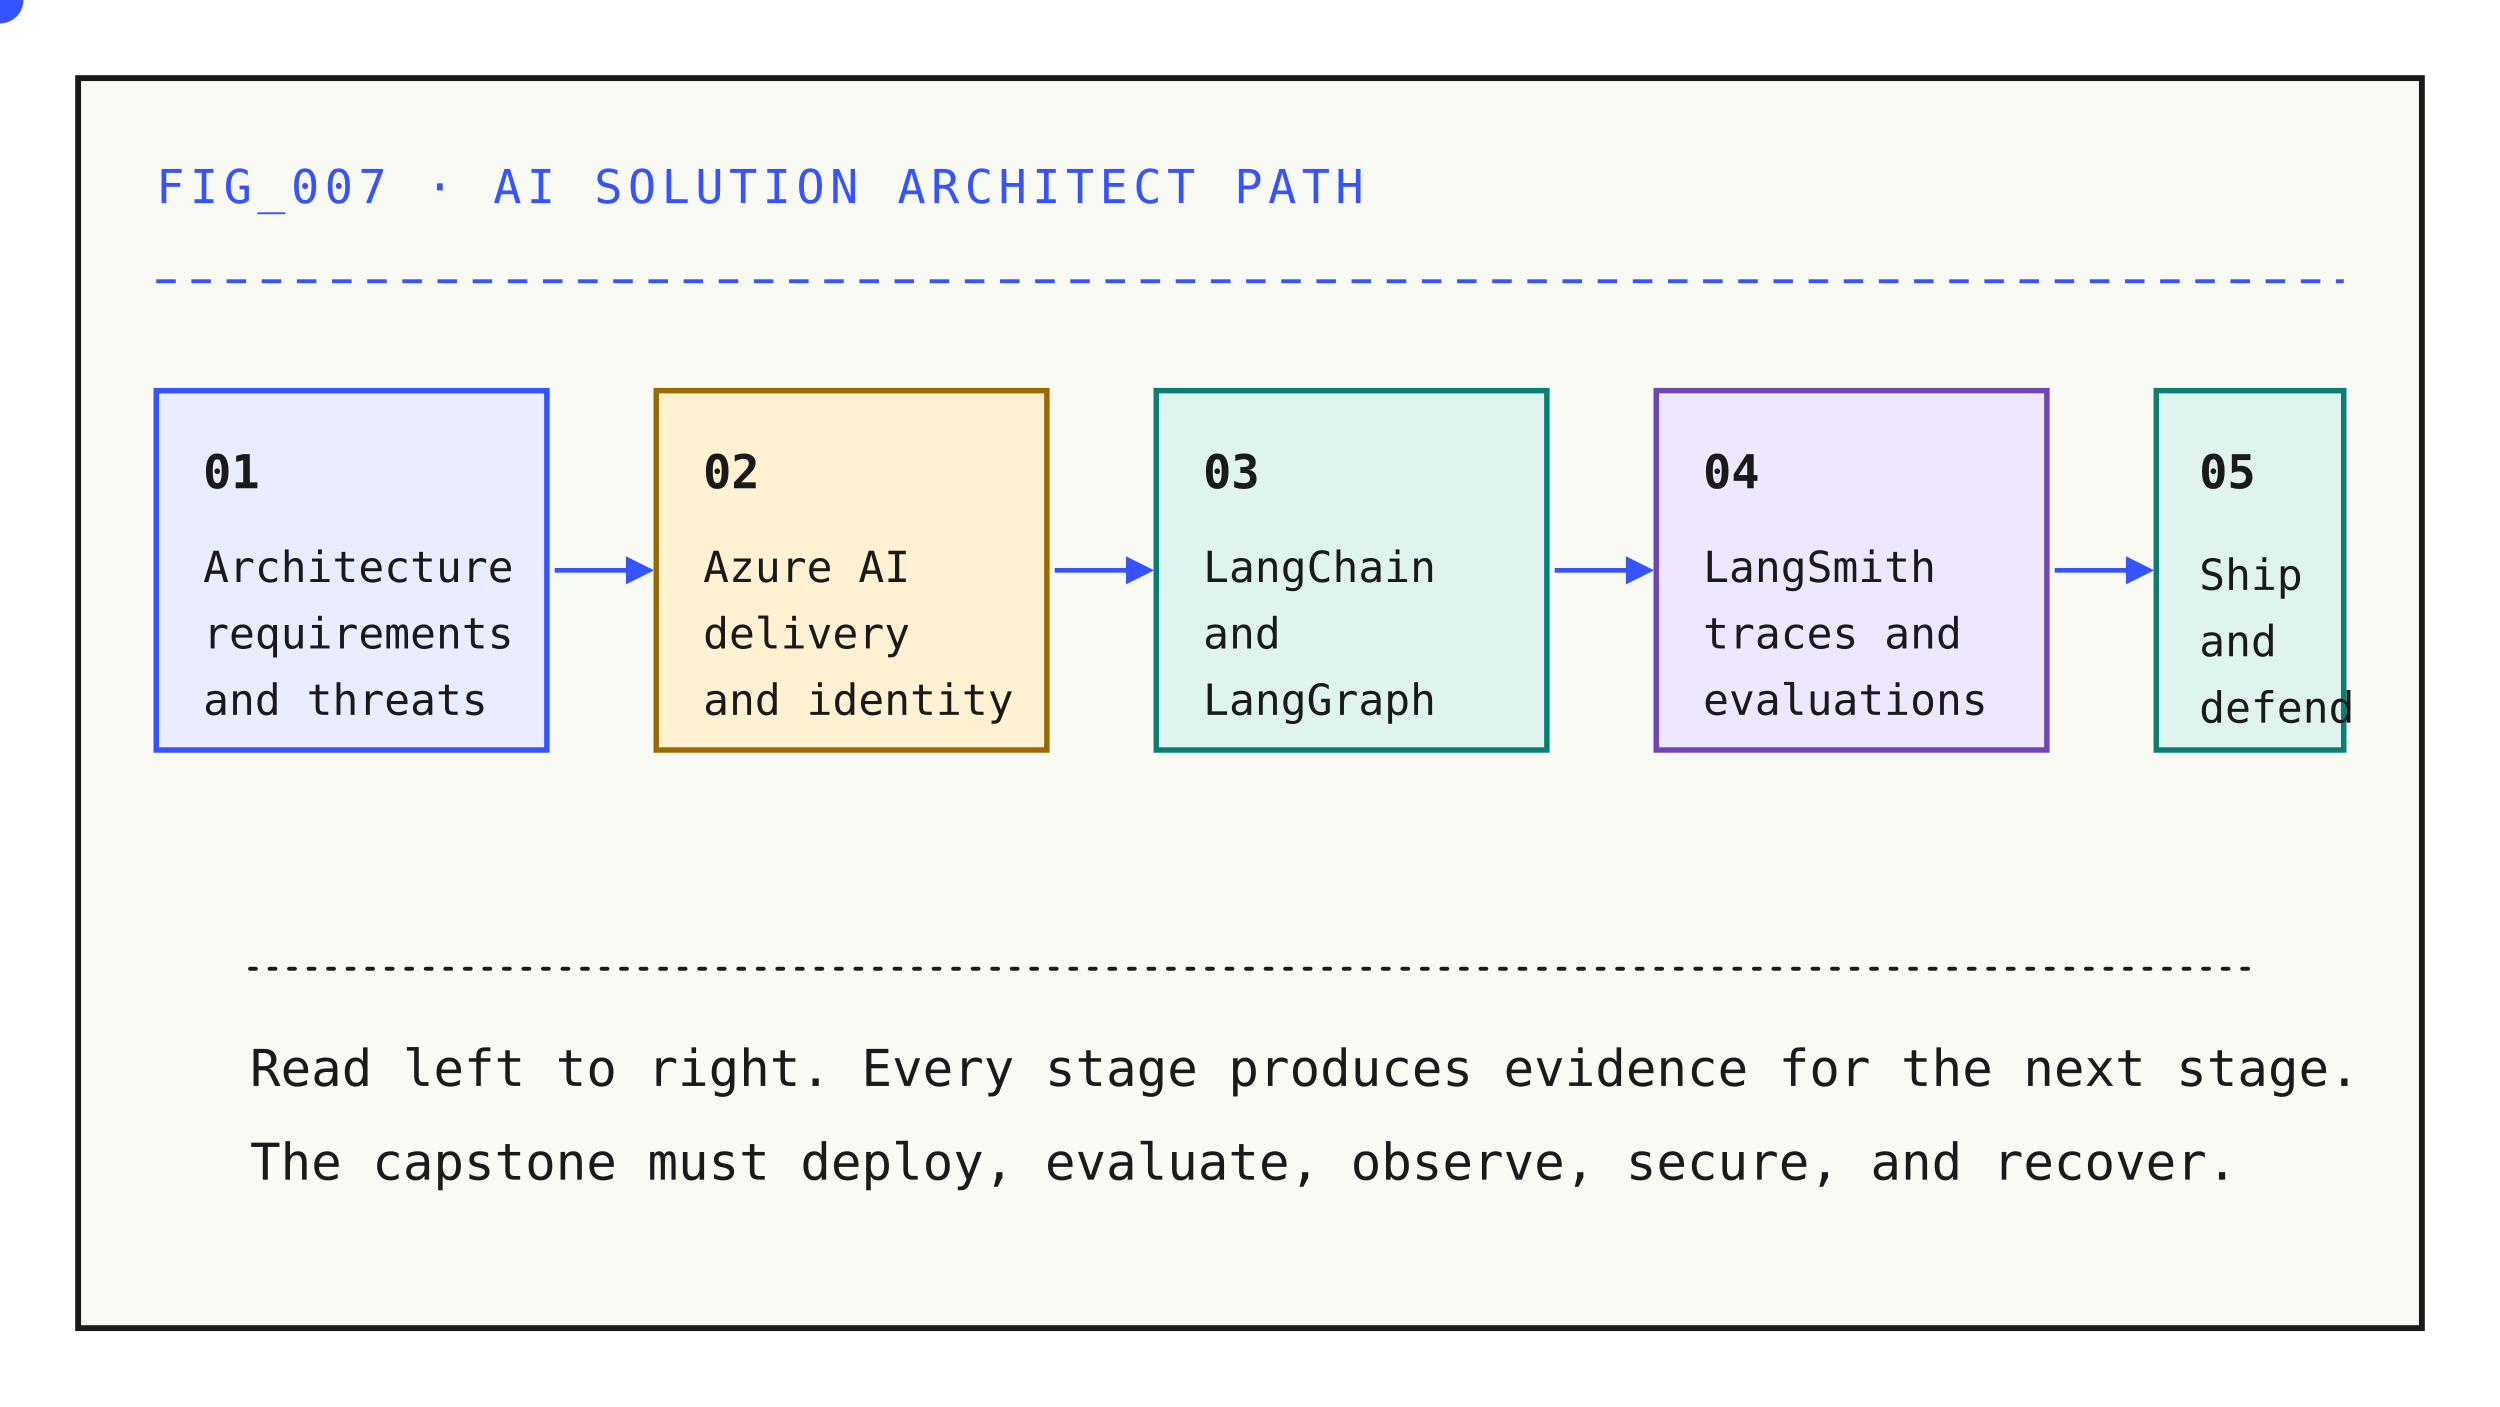
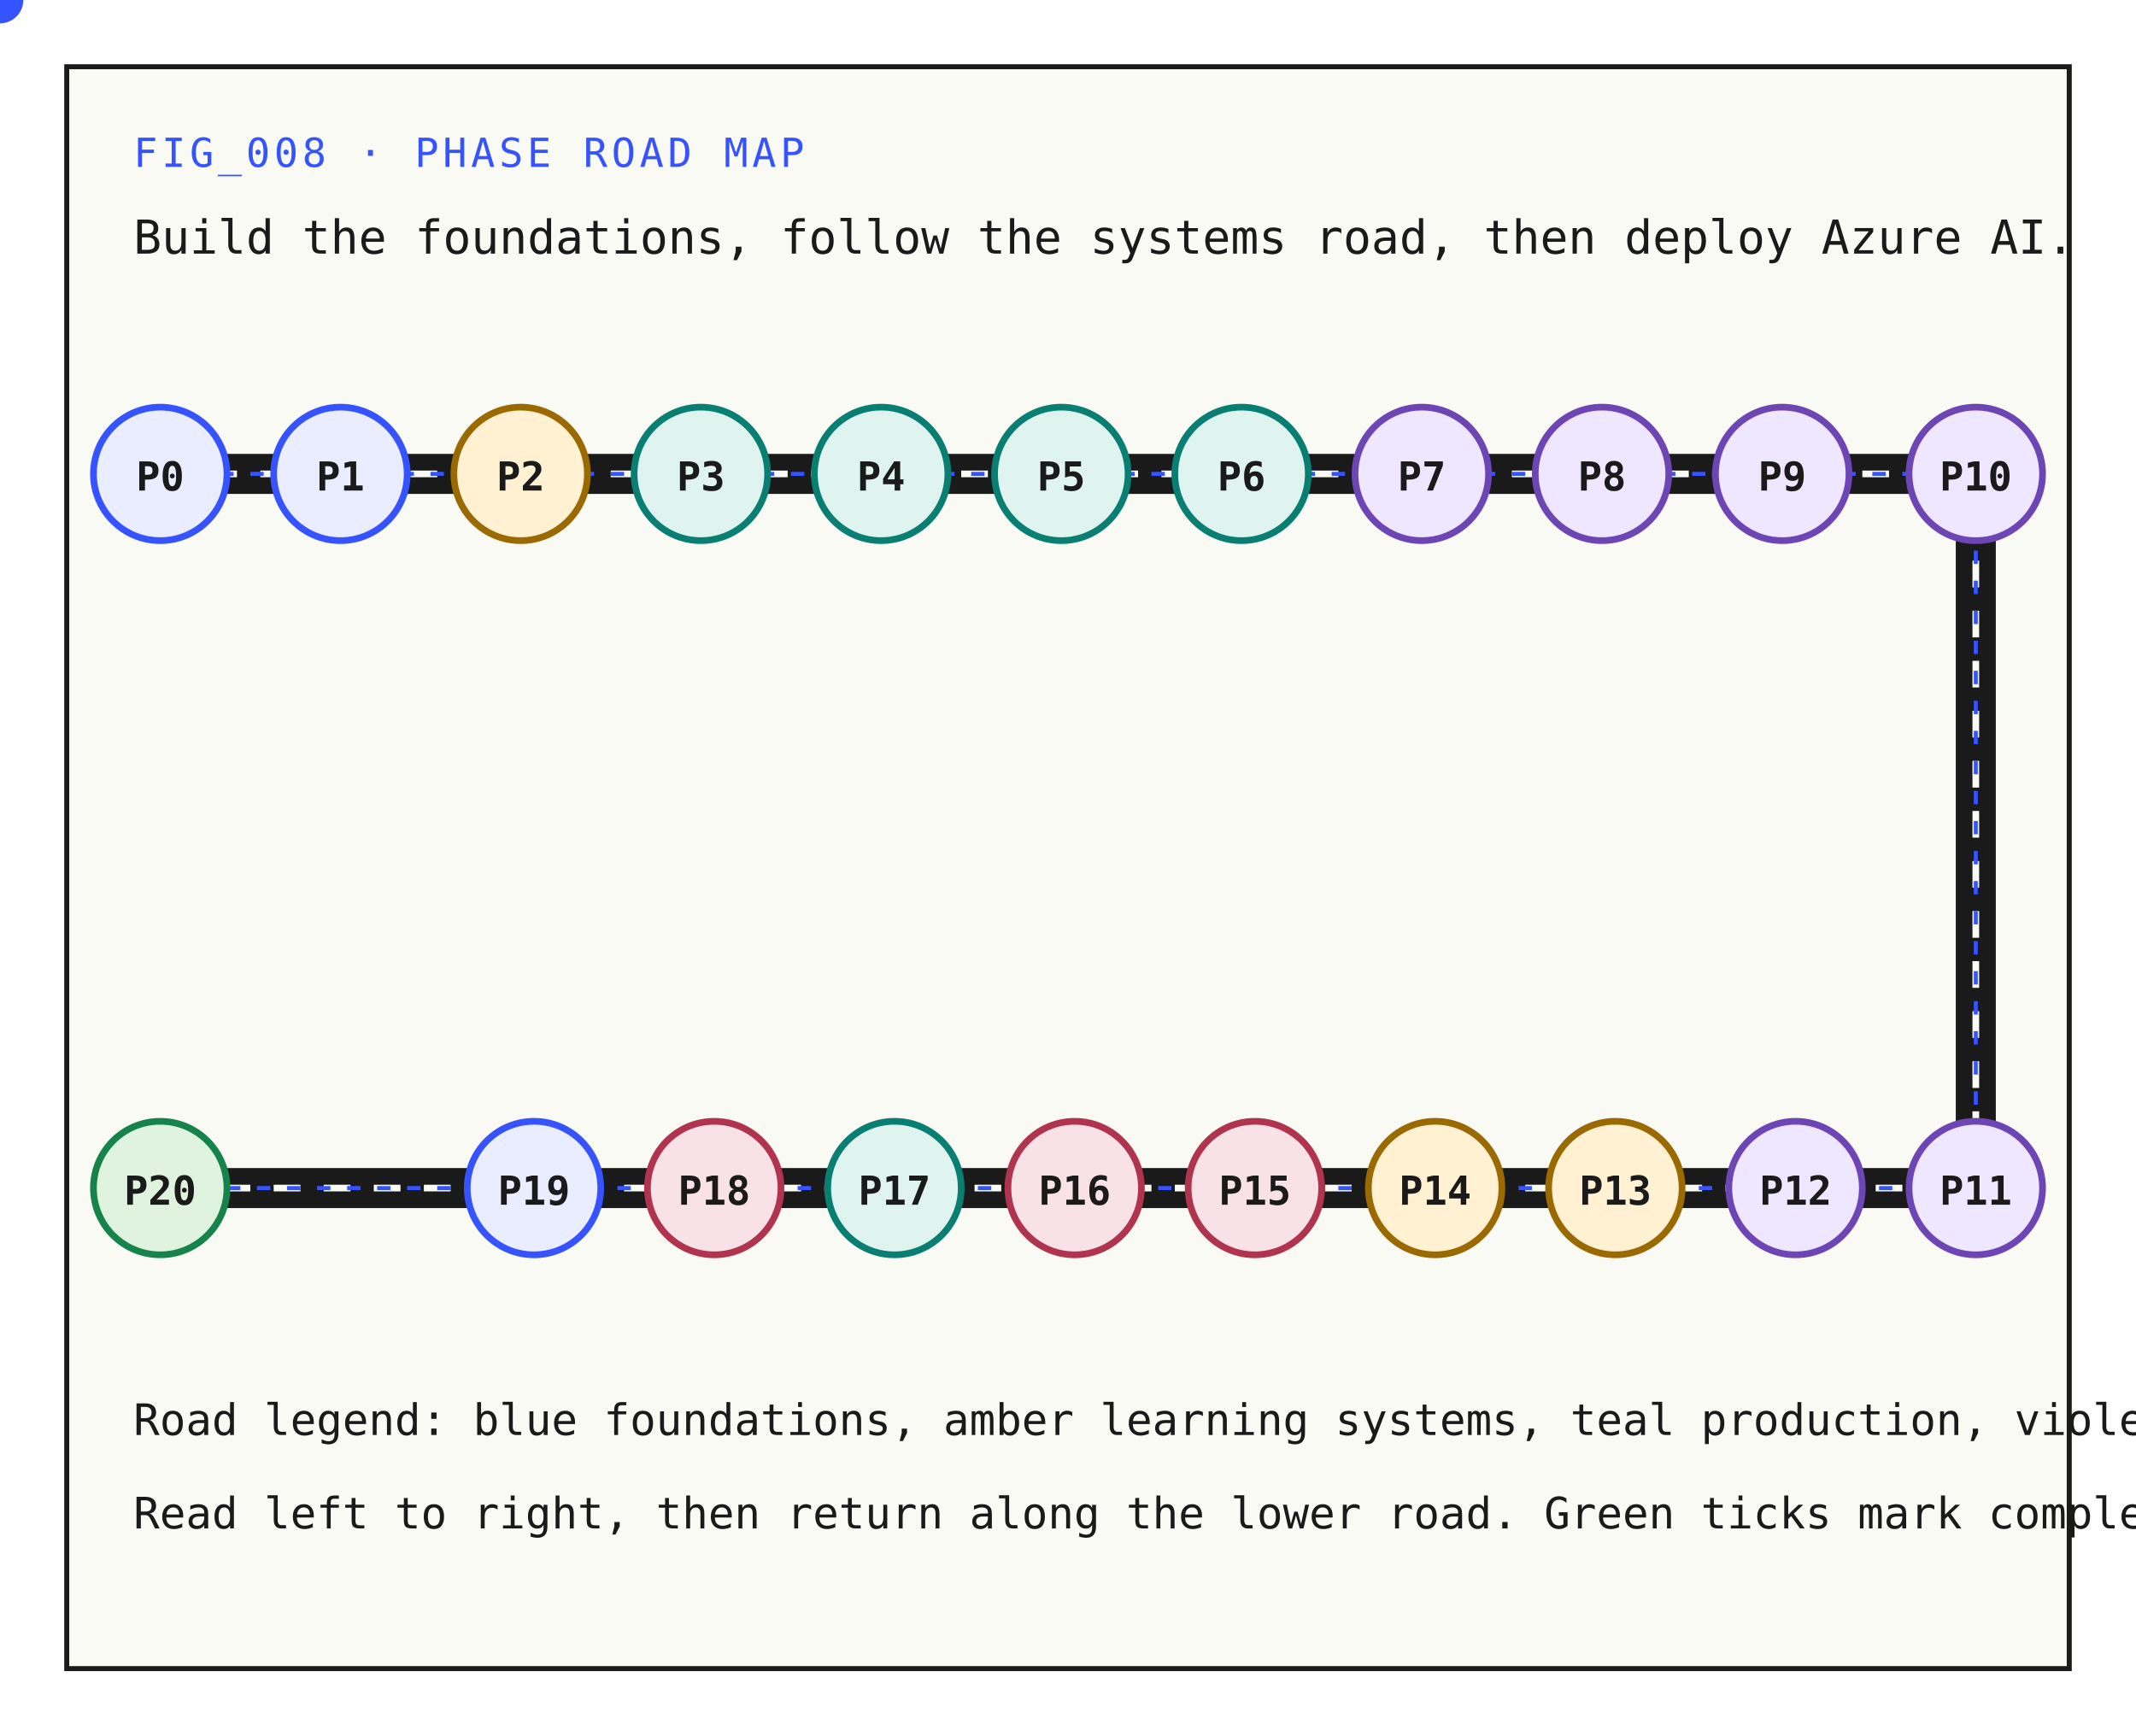
- <svg xmlns="http://www.w3.org/2000/svg" viewBox="0 0 640 360" role="img" aria-labelledby="architect-roadmap-title architect-roadmap-desc" font-family="JetBrains Mono, ui-monospace, monospace" fill="var(--m-ink, #1a1a1a)">
+ <svg xmlns="http://www.w3.org/2000/svg" viewBox="0 0 640 520" role="img" aria-labelledby="phase-roadmap-title phase-roadmap-desc" font-family="JetBrains Mono, ui-monospace, monospace" fill="var(--m-ink, #1a1a1a)">
+   <style>
+     @media (prefers-reduced-motion: reduce) {
+       .road-motion { display: none; }
+       .road-tick { opacity: 1 !important; }
+     }
+   </style>
  <defs>
-     <marker id="architect-roadmap-head-blue" viewBox="0 0 10 10" refX="8" refY="5" markerWidth="6" markerHeight="6" orient="auto-start-reverse">
+     <path id="phase-road" d="M 48 142 H 592 V 356 H 48" fill="none" />
+     <marker id="phase-road-head" viewBox="0 0 10 10" refX="8" refY="5" markerWidth="6" markerHeight="6" orient="auto">
      <path d="M 0 0 L 10 5 L 0 10 z" fill="var(--m-blue-ink, #3553ff)" />
    </marker>
-     <path id="architect-roadmap-walk" d="M 58 218 H 592" fill="none" />
  </defs>
-   <rect x="20" y="20" width="600" height="320" fill="var(--m-paper, #fafaf5)" stroke="var(--m-ink, #1a1a1a)" stroke-width="1.5" />
-   <path d="M 40 72 H 600" stroke="var(--m-blue-ink, #3553ff)" stroke-width="1" stroke-dasharray="5 4" />
-   <text x="40" y="52" font-size="12" letter-spacing="1.4" fill="var(--m-blue-ink, #3553ff)">FIG_007 · AI SOLUTION ARCHITECT PATH</text>
-   <g transform="translate(40 100)">
-     <rect width="100" height="92" fill="var(--m-blue-fill, #e9edff)" stroke="var(--m-blue-ink, #3553ff)" stroke-width="1.4" />
-     <text x="12" y="25" font-size="12" font-weight="700">01</text>
-     <text x="12" y="49" font-size="11">Architecture</text>
-     <text x="12" y="66" font-size="11">requirements</text>
-     <text x="12" y="83" font-size="11">and threats</text>
-     <path d="M 76 66 l 5 6 l 11 -13" fill="none" stroke="var(--m-green-ink, #16834b)" stroke-width="3" stroke-linecap="round" stroke-linejoin="round" opacity="0">
-       <animate attributeName="opacity" begin="1.1s" dur="0.25s" values="0;1" fill="freeze" />
+   <rect x="20" y="20" width="600" height="480" fill="var(--m-paper, #fafaf5)" stroke="var(--m-ink, #1a1a1a)" stroke-width="1.5" />
+   <text x="40" y="50" font-size="12" letter-spacing="1.2" fill="var(--m-blue-ink, #3553ff)">FIG_008 · PHASE ROAD MAP</text>
+   <text x="40" y="76" font-family="Source Serif 4, Georgia, serif" font-size="14">Build the foundations, follow the systems road, then deploy Azure AI.</text>
+   <path d="M 48 142 H 592 V 356 H 48" fill="none" stroke="var(--m-ink, #1a1a1a)" stroke-width="12" stroke-linejoin="round" />
+   <path d="M 48 142 H 592 V 356 H 48" fill="none" stroke="var(--m-paper, #fafaf5)" stroke-width="2" stroke-dasharray="8 7" stroke-linejoin="round" />
+   <path d="M 48 142 H 592 V 356 H 48" fill="none" stroke="var(--m-blue-ink, #3553ff)" stroke-width="1.2" stroke-dasharray="4 5" stroke-linejoin="round" marker-end="url(#phase-road-head)" />
+   <g transform="translate(48 142)">
+     <circle r="20" fill="var(--m-blue-fill, #e9edff)" stroke="var(--m-blue-ink, #3553ff)" stroke-width="2" />
+     <text text-anchor="middle" y="5" font-size="12" font-weight="700">P0</text>
+     <path class="road-tick" d="M 14 24 l 4 5 l 9 -11" fill="none" stroke="var(--m-green-ink, #16834b)" stroke-width="3" opacity="0">
+       <animate attributeName="opacity" begin="0.2s" dur="0.2s" values="0;1" fill="freeze" />
    </path>
  </g>
-   <path d="M 142 146 H 166" stroke="var(--m-blue-ink, #3553ff)" stroke-width="1.2" marker-end="url(#architect-roadmap-head-blue)" />
-   <g transform="translate(168 100)">
-     <rect width="100" height="92" fill="var(--m-amber-fill, #fff1d1)" stroke="var(--m-amber-ink, #9a6a00)" stroke-width="1.4" />
-     <text x="12" y="25" font-size="12" font-weight="700">02</text>
-     <text x="12" y="49" font-size="11">Azure AI</text>
-     <text x="12" y="66" font-size="11">delivery</text>
-     <text x="12" y="83" font-size="11">and identity</text>
-     <path d="M 76 66 l 5 6 l 11 -13" fill="none" stroke="var(--m-green-ink, #16834b)" stroke-width="3" stroke-linecap="round" stroke-linejoin="round" opacity="0">
-       <animate attributeName="opacity" begin="2.3s" dur="0.25s" values="0;1" fill="freeze" />
+   <g transform="translate(102 142)">
+     <circle r="20" fill="var(--m-blue-fill, #e9edff)" stroke="var(--m-blue-ink, #3553ff)" stroke-width="2" />
+     <text text-anchor="middle" y="5" font-size="12" font-weight="700">P1</text>
+     <path class="road-tick" d="M 14 24 l 4 5 l 9 -11" fill="none" stroke="var(--m-green-ink, #16834b)" stroke-width="3" opacity="0">
+       <animate attributeName="opacity" begin="0.45s" dur="0.2s" values="0;1" fill="freeze" />
    </path>
  </g>
-   <path d="M 270 146 H 294" stroke="var(--m-blue-ink, #3553ff)" stroke-width="1.2" marker-end="url(#architect-roadmap-head-blue)" />
-   <g transform="translate(296 100)">
-     <rect width="100" height="92" fill="var(--m-teal-fill, #dff4ef)" stroke="var(--m-teal-ink, #087f72)" stroke-width="1.4" />
-     <text x="12" y="25" font-size="12" font-weight="700">03</text>
-     <text x="12" y="49" font-size="11">LangChain</text>
-     <text x="12" y="66" font-size="11">and</text>
-     <text x="12" y="83" font-size="11">LangGraph</text>
-     <path d="M 76 66 l 5 6 l 11 -13" fill="none" stroke="var(--m-green-ink, #16834b)" stroke-width="3" stroke-linecap="round" stroke-linejoin="round" opacity="0">
-       <animate attributeName="opacity" begin="3.5s" dur="0.25s" values="0;1" fill="freeze" />
+   <g transform="translate(156 142)">
+     <circle r="20" fill="var(--m-amber-fill, #fff1d1)" stroke="var(--m-amber-ink, #9a6a00)" stroke-width="2" />
+     <text text-anchor="middle" y="5" font-size="12" font-weight="700">P2</text>
+     <path class="road-tick" d="M 14 24 l 4 5 l 9 -11" fill="none" stroke="var(--m-green-ink, #16834b)" stroke-width="3" opacity="0">
+       <animate attributeName="opacity" begin="0.7s" dur="0.2s" values="0;1" fill="freeze" />
    </path>
  </g>
-   <path d="M 398 146 H 422" stroke="var(--m-blue-ink, #3553ff)" stroke-width="1.2" marker-end="url(#architect-roadmap-head-blue)" />
-   <g transform="translate(424 100)">
-     <rect width="100" height="92" fill="var(--m-violet-fill, #eee7ff)" stroke="var(--m-violet-ink, #6d45b5)" stroke-width="1.4" />
-     <text x="12" y="25" font-size="12" font-weight="700">04</text>
-     <text x="12" y="49" font-size="11">LangSmith</text>
-     <text x="12" y="66" font-size="11">traces and</text>
-     <text x="12" y="83" font-size="11">evaluations</text>
-     <path d="M 76 66 l 5 6 l 11 -13" fill="none" stroke="var(--m-green-ink, #16834b)" stroke-width="3" stroke-linecap="round" stroke-linejoin="round" opacity="0">
-       <animate attributeName="opacity" begin="4.7s" dur="0.25s" values="0;1" fill="freeze" />
+   <g transform="translate(210 142)">
+     <circle r="20" fill="var(--m-teal-fill, #dff4ef)" stroke="var(--m-teal-ink, #087f72)" stroke-width="2" />
+     <text text-anchor="middle" y="5" font-size="12" font-weight="700">P3</text>
+     <path class="road-tick" d="M 14 24 l 4 5 l 9 -11" fill="none" stroke="var(--m-green-ink, #16834b)" stroke-width="3" opacity="0">
+       <animate attributeName="opacity" begin="0.95s" dur="0.2s" values="0;1" fill="freeze" />
    </path>
  </g>
-   <path d="M 526 146 H 550" stroke="var(--m-blue-ink, #3553ff)" stroke-width="1.2" marker-end="url(#architect-roadmap-head-blue)" />
-   <g transform="translate(552 100)">
-     <rect width="48" height="92" fill="var(--m-teal-fill, #dff4ef)" stroke="var(--m-teal-ink, #087f72)" stroke-width="1.4" />
-     <text x="11" y="25" font-size="12" font-weight="700">05</text>
-     <text x="11" y="51" font-size="11">Ship</text>
-     <text x="11" y="68" font-size="11">and</text>
-     <text x="11" y="85" font-size="11">defend</text>
-     <path d="M 22 66 l 5 6 l 11 -13" fill="none" stroke="var(--m-green-ink, #16834b)" stroke-width="3" stroke-linecap="round" stroke-linejoin="round" opacity="0">
-       <animate attributeName="opacity" begin="5.9s" dur="0.25s" values="0;1" fill="freeze" />
+   <g transform="translate(264 142)">
+     <circle r="20" fill="var(--m-teal-fill, #dff4ef)" stroke="var(--m-teal-ink, #087f72)" stroke-width="2" />
+     <text text-anchor="middle" y="5" font-size="12" font-weight="700">P4</text>
+     <path class="road-tick" d="M 14 24 l 4 5 l 9 -11" fill="none" stroke="var(--m-green-ink, #16834b)" stroke-width="3" opacity="0">
+       <animate attributeName="opacity" begin="1.2s" dur="0.2s" values="0;1" fill="freeze" />
    </path>
  </g>
-   <path d="M 64 248 H 576" stroke="var(--m-ink, #1a1a1a)" stroke-width="1" stroke-dasharray="1.5 3.5" stroke-linecap="round" />
-   <circle r="6" fill="var(--m-blue-ink, #3553ff)">
-     <animateMotion dur="6.4s" repeatCount="indefinite" rotate="auto">
-       <mpath href="#architect-roadmap-walk" />
+   <g transform="translate(318 142)">
+     <circle r="20" fill="var(--m-teal-fill, #dff4ef)" stroke="var(--m-teal-ink, #087f72)" stroke-width="2" />
+     <text text-anchor="middle" y="5" font-size="12" font-weight="700">P5</text>
+     <path class="road-tick" d="M 14 24 l 4 5 l 9 -11" fill="none" stroke="var(--m-green-ink, #16834b)" stroke-width="3" opacity="0">
+       <animate attributeName="opacity" begin="1.45s" dur="0.2s" values="0;1" fill="freeze" />
+     </path>
+   </g>
+   <g transform="translate(372 142)">
+     <circle r="20" fill="var(--m-teal-fill, #dff4ef)" stroke="var(--m-teal-ink, #087f72)" stroke-width="2" />
+     <text text-anchor="middle" y="5" font-size="12" font-weight="700">P6</text>
+     <path class="road-tick" d="M 14 24 l 4 5 l 9 -11" fill="none" stroke="var(--m-green-ink, #16834b)" stroke-width="3" opacity="0">
+       <animate attributeName="opacity" begin="1.7s" dur="0.2s" values="0;1" fill="freeze" />
+     </path>
+   </g>
+   <g transform="translate(426 142)">
+     <circle r="20" fill="var(--m-violet-fill, #eee7ff)" stroke="var(--m-violet-ink, #6d45b5)" stroke-width="2" />
+     <text text-anchor="middle" y="5" font-size="12" font-weight="700">P7</text>
+     <path class="road-tick" d="M 14 24 l 4 5 l 9 -11" fill="none" stroke="var(--m-green-ink, #16834b)" stroke-width="3" opacity="0">
+       <animate attributeName="opacity" begin="1.95s" dur="0.2s" values="0;1" fill="freeze" />
+     </path>
+   </g>
+   <g transform="translate(480 142)">
+     <circle r="20" fill="var(--m-violet-fill, #eee7ff)" stroke="var(--m-violet-ink, #6d45b5)" stroke-width="2" />
+     <text text-anchor="middle" y="5" font-size="12" font-weight="700">P8</text>
+     <path class="road-tick" d="M 14 24 l 4 5 l 9 -11" fill="none" stroke="var(--m-green-ink, #16834b)" stroke-width="3" opacity="0">
+       <animate attributeName="opacity" begin="2.2s" dur="0.2s" values="0;1" fill="freeze" />
+     </path>
+   </g>
+   <g transform="translate(534 142)">
+     <circle r="20" fill="var(--m-violet-fill, #eee7ff)" stroke="var(--m-violet-ink, #6d45b5)" stroke-width="2" />
+     <text text-anchor="middle" y="5" font-size="12" font-weight="700">P9</text>
+     <path class="road-tick" d="M 14 24 l 4 5 l 9 -11" fill="none" stroke="var(--m-green-ink, #16834b)" stroke-width="3" opacity="0">
+       <animate attributeName="opacity" begin="2.45s" dur="0.2s" values="0;1" fill="freeze" />
+     </path>
+   </g>
+   <g transform="translate(592 142)">
+     <circle r="20" fill="var(--m-violet-fill, #eee7ff)" stroke="var(--m-violet-ink, #6d45b5)" stroke-width="2" />
+     <text text-anchor="middle" y="5" font-size="12" font-weight="700">P10</text>
+     <path class="road-tick" d="M 14 24 l 4 5 l 9 -11" fill="none" stroke="var(--m-green-ink, #16834b)" stroke-width="3" opacity="0">
+       <animate attributeName="opacity" begin="2.7s" dur="0.2s" values="0;1" fill="freeze" />
+     </path>
+   </g>
+   <g transform="translate(592 356)">
+     <circle r="20" fill="var(--m-violet-fill, #eee7ff)" stroke="var(--m-violet-ink, #6d45b5)" stroke-width="2" />
+     <text text-anchor="middle" y="5" font-size="12" font-weight="700">P11</text>
+     <path class="road-tick" d="M 14 24 l 4 5 l 9 -11" fill="none" stroke="var(--m-green-ink, #16834b)" stroke-width="3" opacity="0">
+       <animate attributeName="opacity" begin="2.95s" dur="0.2s" values="0;1" fill="freeze" />
+     </path>
+   </g>
+   <g transform="translate(538 356)">
+     <circle r="20" fill="var(--m-violet-fill, #eee7ff)" stroke="var(--m-violet-ink, #6d45b5)" stroke-width="2" />
+     <text text-anchor="middle" y="5" font-size="12" font-weight="700">P12</text>
+     <path class="road-tick" d="M 14 24 l 4 5 l 9 -11" fill="none" stroke="var(--m-green-ink, #16834b)" stroke-width="3" opacity="0">
+       <animate attributeName="opacity" begin="3.2s" dur="0.2s" values="0;1" fill="freeze" />
+     </path>
+   </g>
+   <g transform="translate(484 356)">
+     <circle r="20" fill="var(--m-amber-fill, #fff1d1)" stroke="var(--m-amber-ink, #9a6a00)" stroke-width="2" />
+     <text text-anchor="middle" y="5" font-size="12" font-weight="700">P13</text>
+     <path class="road-tick" d="M 14 24 l 4 5 l 9 -11" fill="none" stroke="var(--m-green-ink, #16834b)" stroke-width="3" opacity="0">
+       <animate attributeName="opacity" begin="3.45s" dur="0.2s" values="0;1" fill="freeze" />
+     </path>
+   </g>
+   <g transform="translate(430 356)">
+     <circle r="20" fill="var(--m-amber-fill, #fff1d1)" stroke="var(--m-amber-ink, #9a6a00)" stroke-width="2" />
+     <text text-anchor="middle" y="5" font-size="12" font-weight="700">P14</text>
+     <path class="road-tick" d="M 14 24 l 4 5 l 9 -11" fill="none" stroke="var(--m-green-ink, #16834b)" stroke-width="3" opacity="0">
+       <animate attributeName="opacity" begin="3.7s" dur="0.2s" values="0;1" fill="freeze" />
+     </path>
+   </g>
+   <g transform="translate(376 356)">
+     <circle r="20" fill="var(--m-rose-fill, #f8e2e8)" stroke="var(--m-rose-ink, #b0344d)" stroke-width="2" />
+     <text text-anchor="middle" y="5" font-size="12" font-weight="700">P15</text>
+     <path class="road-tick" d="M 14 24 l 4 5 l 9 -11" fill="none" stroke="var(--m-green-ink, #16834b)" stroke-width="3" opacity="0">
+       <animate attributeName="opacity" begin="3.95s" dur="0.2s" values="0;1" fill="freeze" />
+     </path>
+   </g>
+   <g transform="translate(322 356)">
+     <circle r="20" fill="var(--m-rose-fill, #f8e2e8)" stroke="var(--m-rose-ink, #b0344d)" stroke-width="2" />
+     <text text-anchor="middle" y="5" font-size="12" font-weight="700">P16</text>
+     <path class="road-tick" d="M 14 24 l 4 5 l 9 -11" fill="none" stroke="var(--m-green-ink, #16834b)" stroke-width="3" opacity="0">
+       <animate attributeName="opacity" begin="4.2s" dur="0.2s" values="0;1" fill="freeze" />
+     </path>
+   </g>
+   <g transform="translate(268 356)">
+     <circle r="20" fill="var(--m-teal-fill, #dff4ef)" stroke="var(--m-teal-ink, #087f72)" stroke-width="2" />
+     <text text-anchor="middle" y="5" font-size="12" font-weight="700">P17</text>
+     <path class="road-tick" d="M 14 24 l 4 5 l 9 -11" fill="none" stroke="var(--m-green-ink, #16834b)" stroke-width="3" opacity="0">
+       <animate attributeName="opacity" begin="4.45s" dur="0.2s" values="0;1" fill="freeze" />
+     </path>
+   </g>
+   <g transform="translate(214 356)">
+     <circle r="20" fill="var(--m-rose-fill, #f8e2e8)" stroke="var(--m-rose-ink, #b0344d)" stroke-width="2" />
+     <text text-anchor="middle" y="5" font-size="12" font-weight="700">P18</text>
+     <path class="road-tick" d="M 14 24 l 4 5 l 9 -11" fill="none" stroke="var(--m-green-ink, #16834b)" stroke-width="3" opacity="0">
+       <animate attributeName="opacity" begin="4.7s" dur="0.2s" values="0;1" fill="freeze" />
+     </path>
+   </g>
+   <g transform="translate(160 356)">
+     <circle r="20" fill="var(--m-blue-fill, #e9edff)" stroke="var(--m-blue-ink, #3553ff)" stroke-width="2" />
+     <text text-anchor="middle" y="5" font-size="12" font-weight="700">P19</text>
+     <path class="road-tick" d="M 14 24 l 4 5 l 9 -11" fill="none" stroke="var(--m-green-ink, #16834b)" stroke-width="3" opacity="0">
+       <animate attributeName="opacity" begin="4.95s" dur="0.2s" values="0;1" fill="freeze" />
+     </path>
+   </g>
+   <g transform="translate(48 356)">
+     <circle r="20" fill="var(--m-green-fill, #dff3df)" stroke="var(--m-green-ink, #16834b)" stroke-width="2" />
+     <text text-anchor="middle" y="5" font-size="12" font-weight="700">P20</text>
+     <path class="road-tick" d="M 14 24 l 4 5 l 9 -11" fill="none" stroke="var(--m-green-ink, #16834b)" stroke-width="3" opacity="0">
+       <animate attributeName="opacity" begin="5.2s" dur="0.2s" values="0;1" fill="freeze" />
+     </path>
+   </g>
+   <circle class="road-motion" r="7" fill="var(--m-blue-ink, #3553ff)">
+     <animateMotion dur="5.8s" repeatCount="indefinite" rotate="auto">
+       <mpath href="#phase-road" />
    </animateMotion>
  </circle>
-   <text x="64" y="278" font-family="Source Serif 4, Georgia, serif" font-size="13">Read left to right. Every stage produces evidence for the next stage.</text>
-   <text x="64" y="302" font-family="Source Serif 4, Georgia, serif" font-size="13">The capstone must deploy, evaluate, observe, secure, and recover.</text>
+   <text x="40" y="430" font-family="Source Serif 4, Georgia, serif" font-size="13">Road legend: blue foundations, amber learning systems, teal production, violet agents, rose safety, green Azure destination.</text>
+   <text x="40" y="458" font-family="Source Serif 4, Georgia, serif" font-size="13">Read left to right, then return along the lower road. Green ticks mark completed phases.</text>
</svg>
